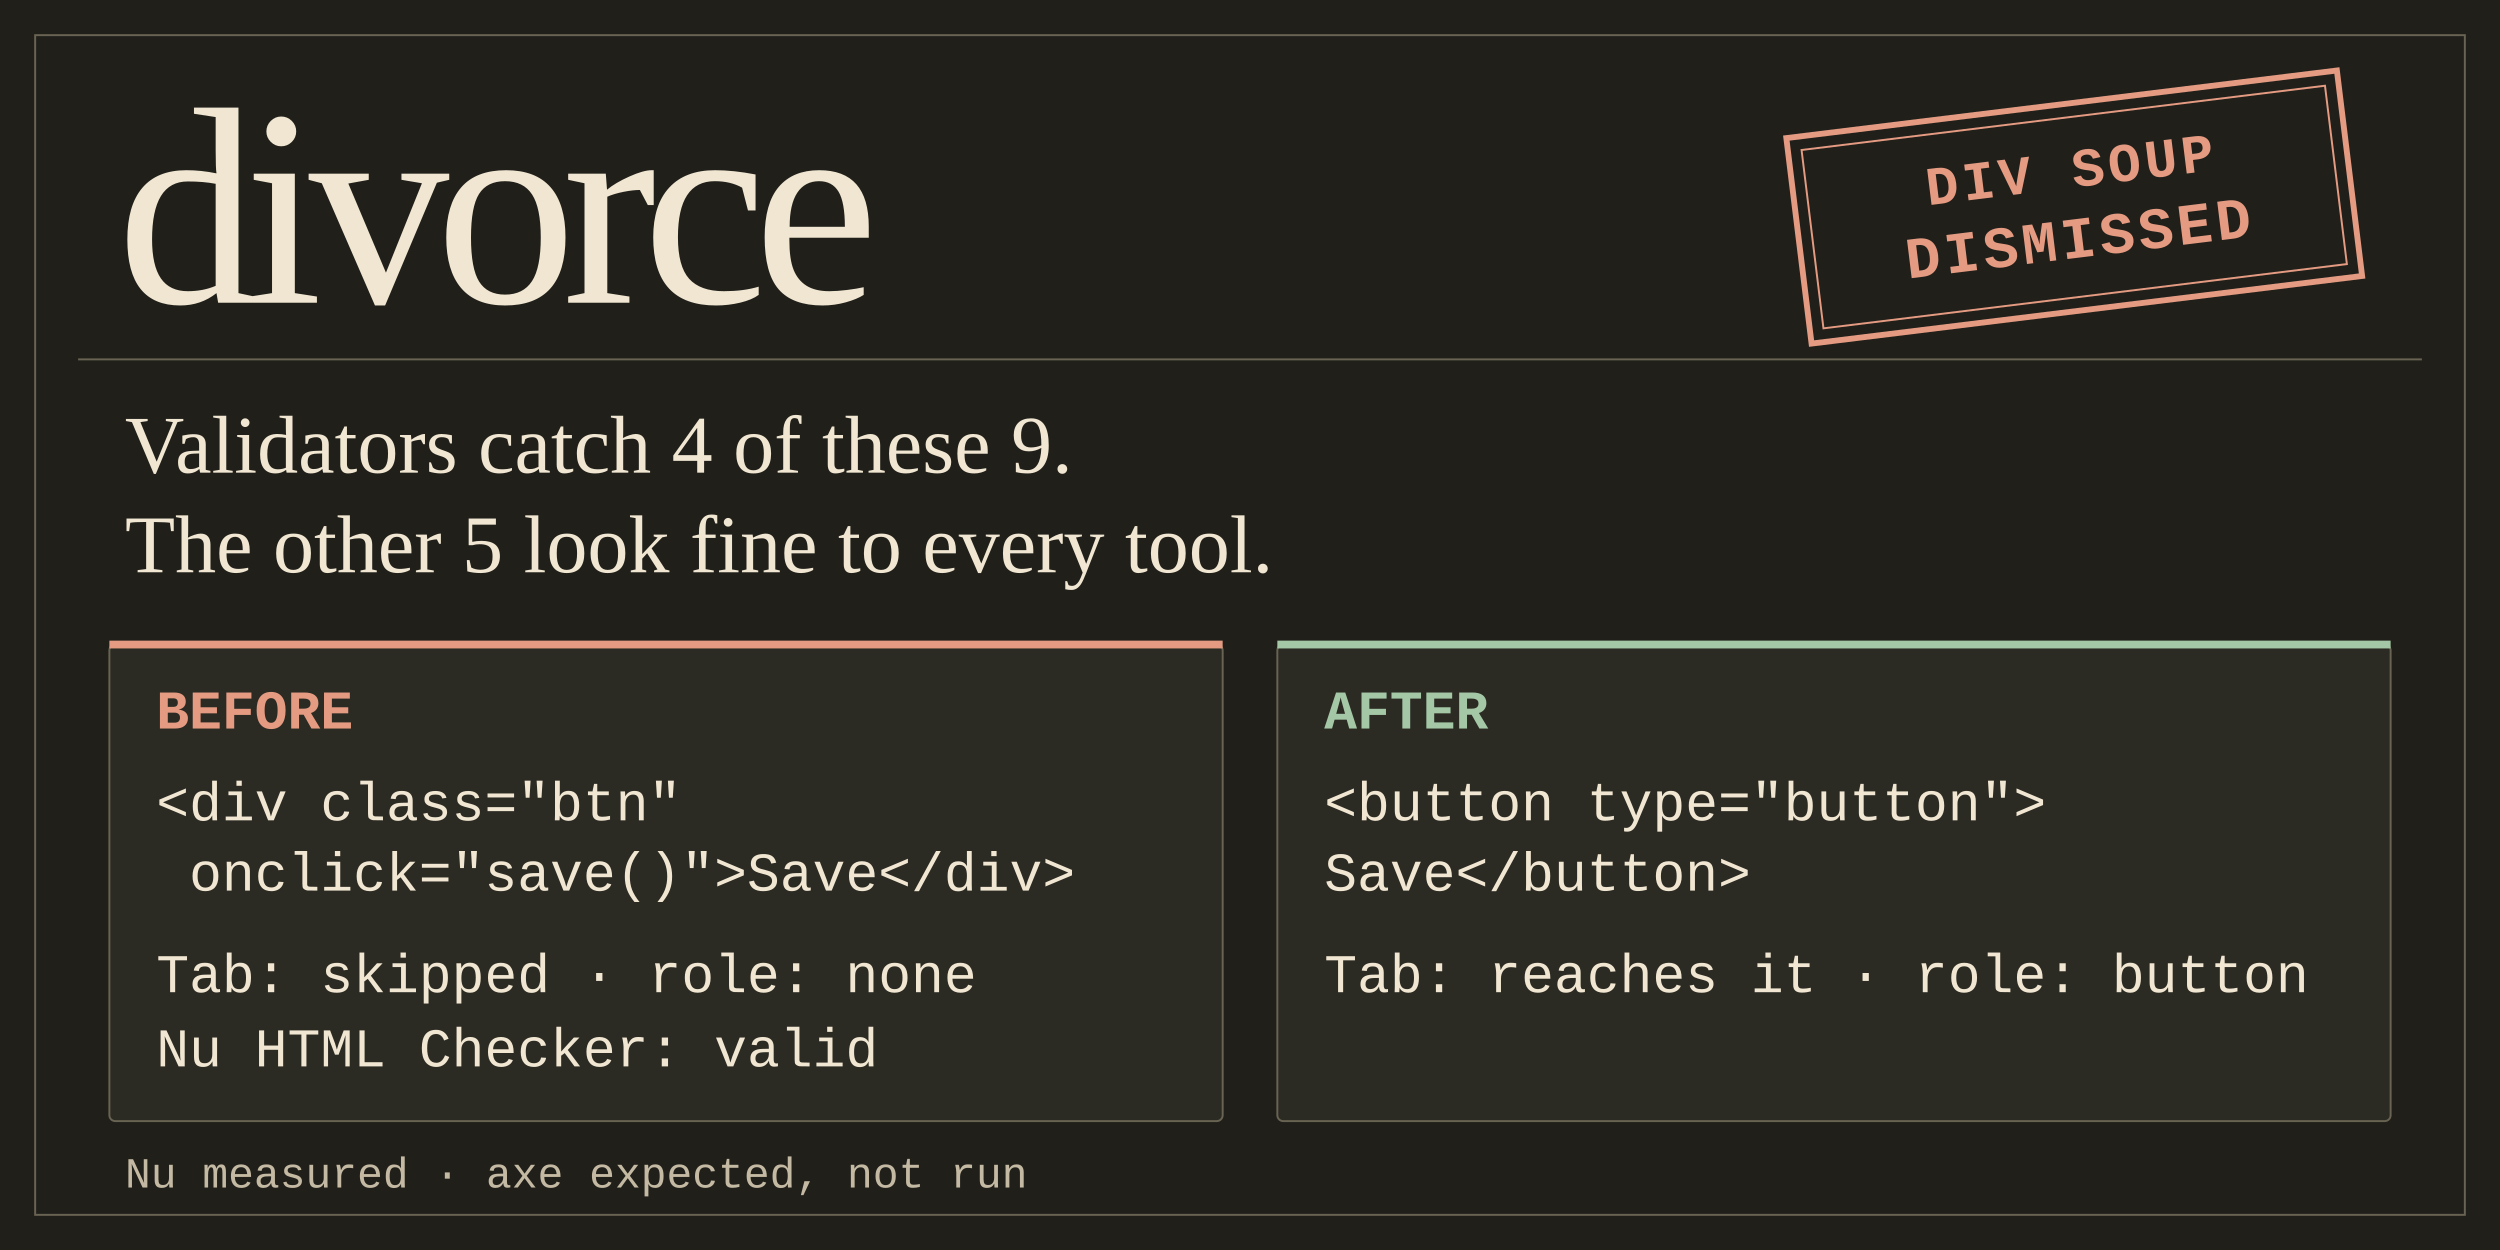
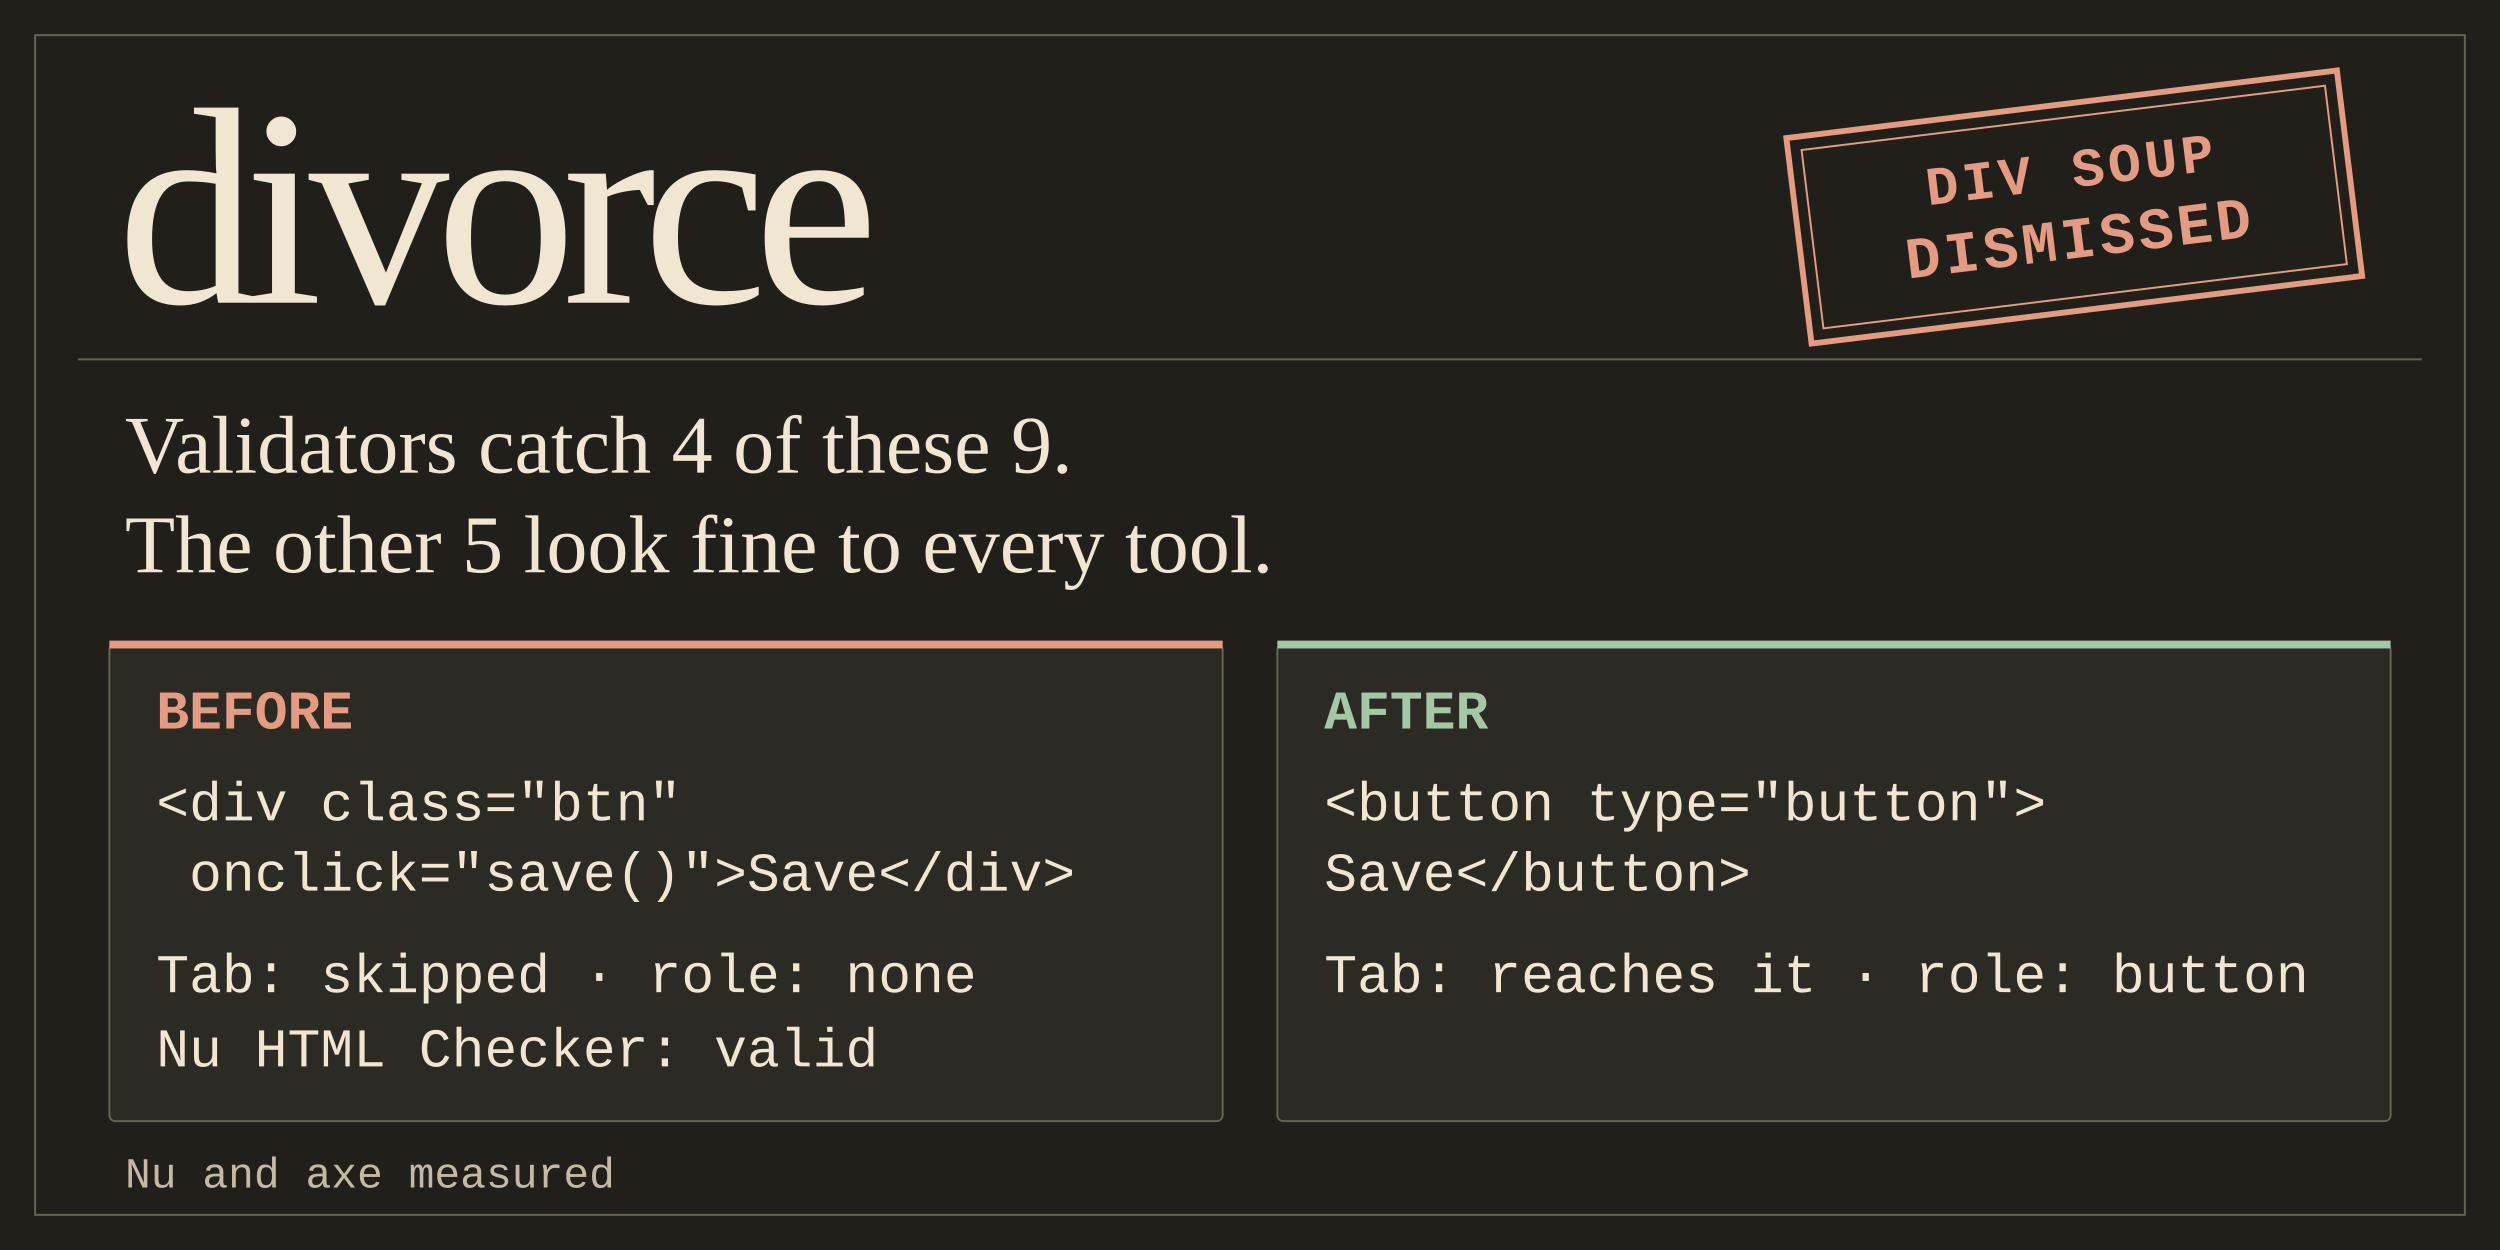
<svg xmlns="http://www.w3.org/2000/svg" width="1280" height="640" viewBox="0 0 1280 640" role="img" aria-labelledby="title desc">
  <rect width="1280" height="640" fill="#201F1A" />
  <rect x="18" y="18" width="1244" height="604" fill="none" stroke="#686352" />
  <path d="M40 184H1240" stroke="#686352" />
  <g fill="#F0E6D1" font-family="Georgia, 'Times New Roman', serif">
    <text x="60" y="155" font-size="144" letter-spacing="-7">divorce</text>
    <text x="64" y="242" font-size="42">Validators catch 4 of these 9.</text>
    <text x="64" y="293" font-size="42">The other 5 look fine to every tool.</text>
  </g>
  <g transform="rotate(-7 1062 106)" stroke="#E49B82" fill="none">
    <rect x="920" y="53" width="284" height="106" stroke-width="3" />
    <rect x="927" y="60" width="270" height="92" />
    <text x="1062" y="96" fill="#E49B82" stroke="none" text-anchor="middle" font-family="'Courier New', Courier, monospace" font-size="28" font-weight="bold" letter-spacing="2">DIV SOUP</text>
    <text x="1062" y="132" fill="#E49B82" stroke="none" text-anchor="middle" font-family="'Courier New', Courier, monospace" font-size="30" font-weight="bold" letter-spacing="2">DISMISSED</text>
  </g>
  <rect x="56" y="330" width="570" height="244" rx="3" fill="#2B2A23" stroke="#686352" />
  <rect x="654" y="330" width="570" height="244" rx="3" fill="#2B2A23" stroke="#686352" />
  <path d="M56 330H626" stroke="#E49B82" stroke-width="4" />
  <path d="M654 330H1224" stroke="#A4C8A6" stroke-width="4" />
  <g font-family="'Courier New', Courier, monospace" font-size="28" fill="#F0E6D1">
    <text x="80" y="373" fill="#E49B82" font-weight="bold">BEFORE</text>
    <text x="678" y="373" fill="#A4C8A6" font-weight="bold">AFTER</text>
    <text xml:space="preserve" x="80" y="420">
      <tspan x="80">&lt;div class="btn"</tspan>
      <tspan x="80" dy="36"> onclick="save()"&gt;Save&lt;/div&gt;</tspan>
    </text>
    <text x="678" y="420">
      <tspan x="678">&lt;button type="button"&gt;</tspan>
      <tspan x="678" dy="36">Save&lt;/button&gt;</tspan>
    </text>
    <text x="80" y="508" font-size="28">Tab: skipped · role: none</text>
    <text x="80" y="546" font-size="28">Nu HTML Checker: valid</text>
    <text x="678" y="508" font-size="28">Tab: reaches it · role: button</text>
  </g>
-   <text x="64" y="608" fill="#C4B9A2" font-family="'Courier New', Courier, monospace" font-size="22">Nu measured · axe expected, not run</text>
+   <text x="64" y="608" fill="#C4B9A2" font-family="'Courier New', Courier, monospace" font-size="22">Nu and axe measured</text>
</svg>
